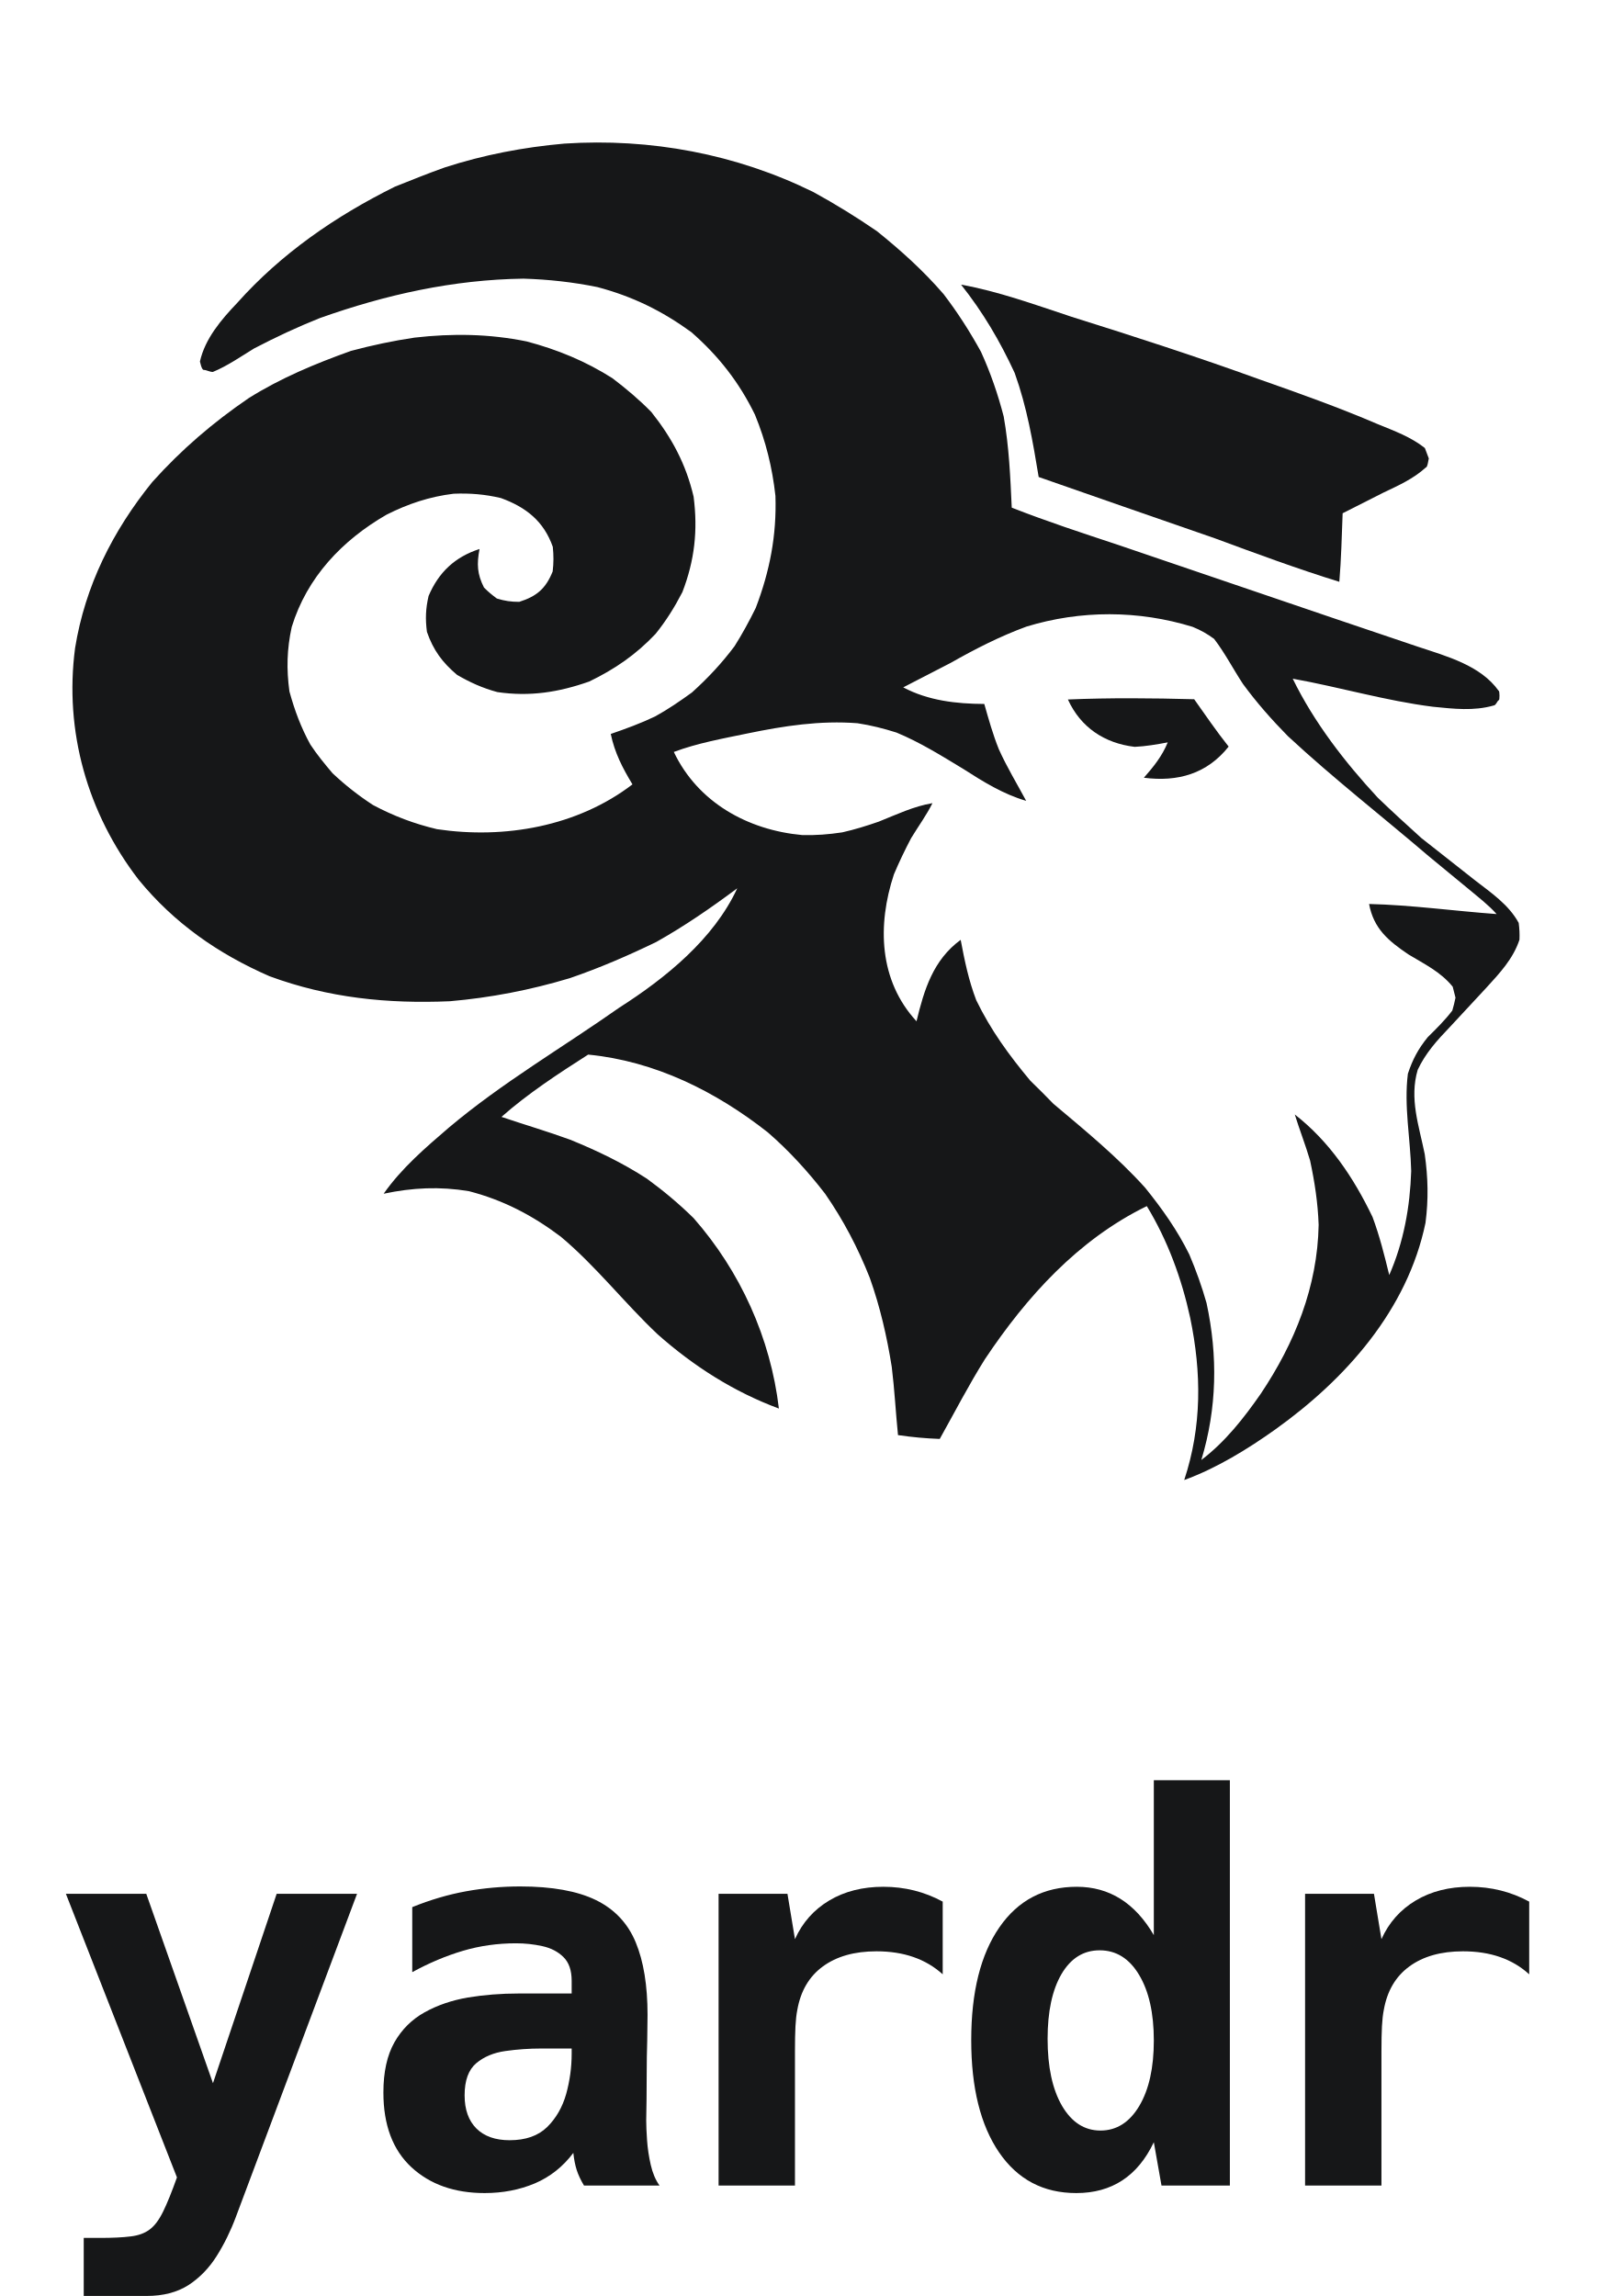
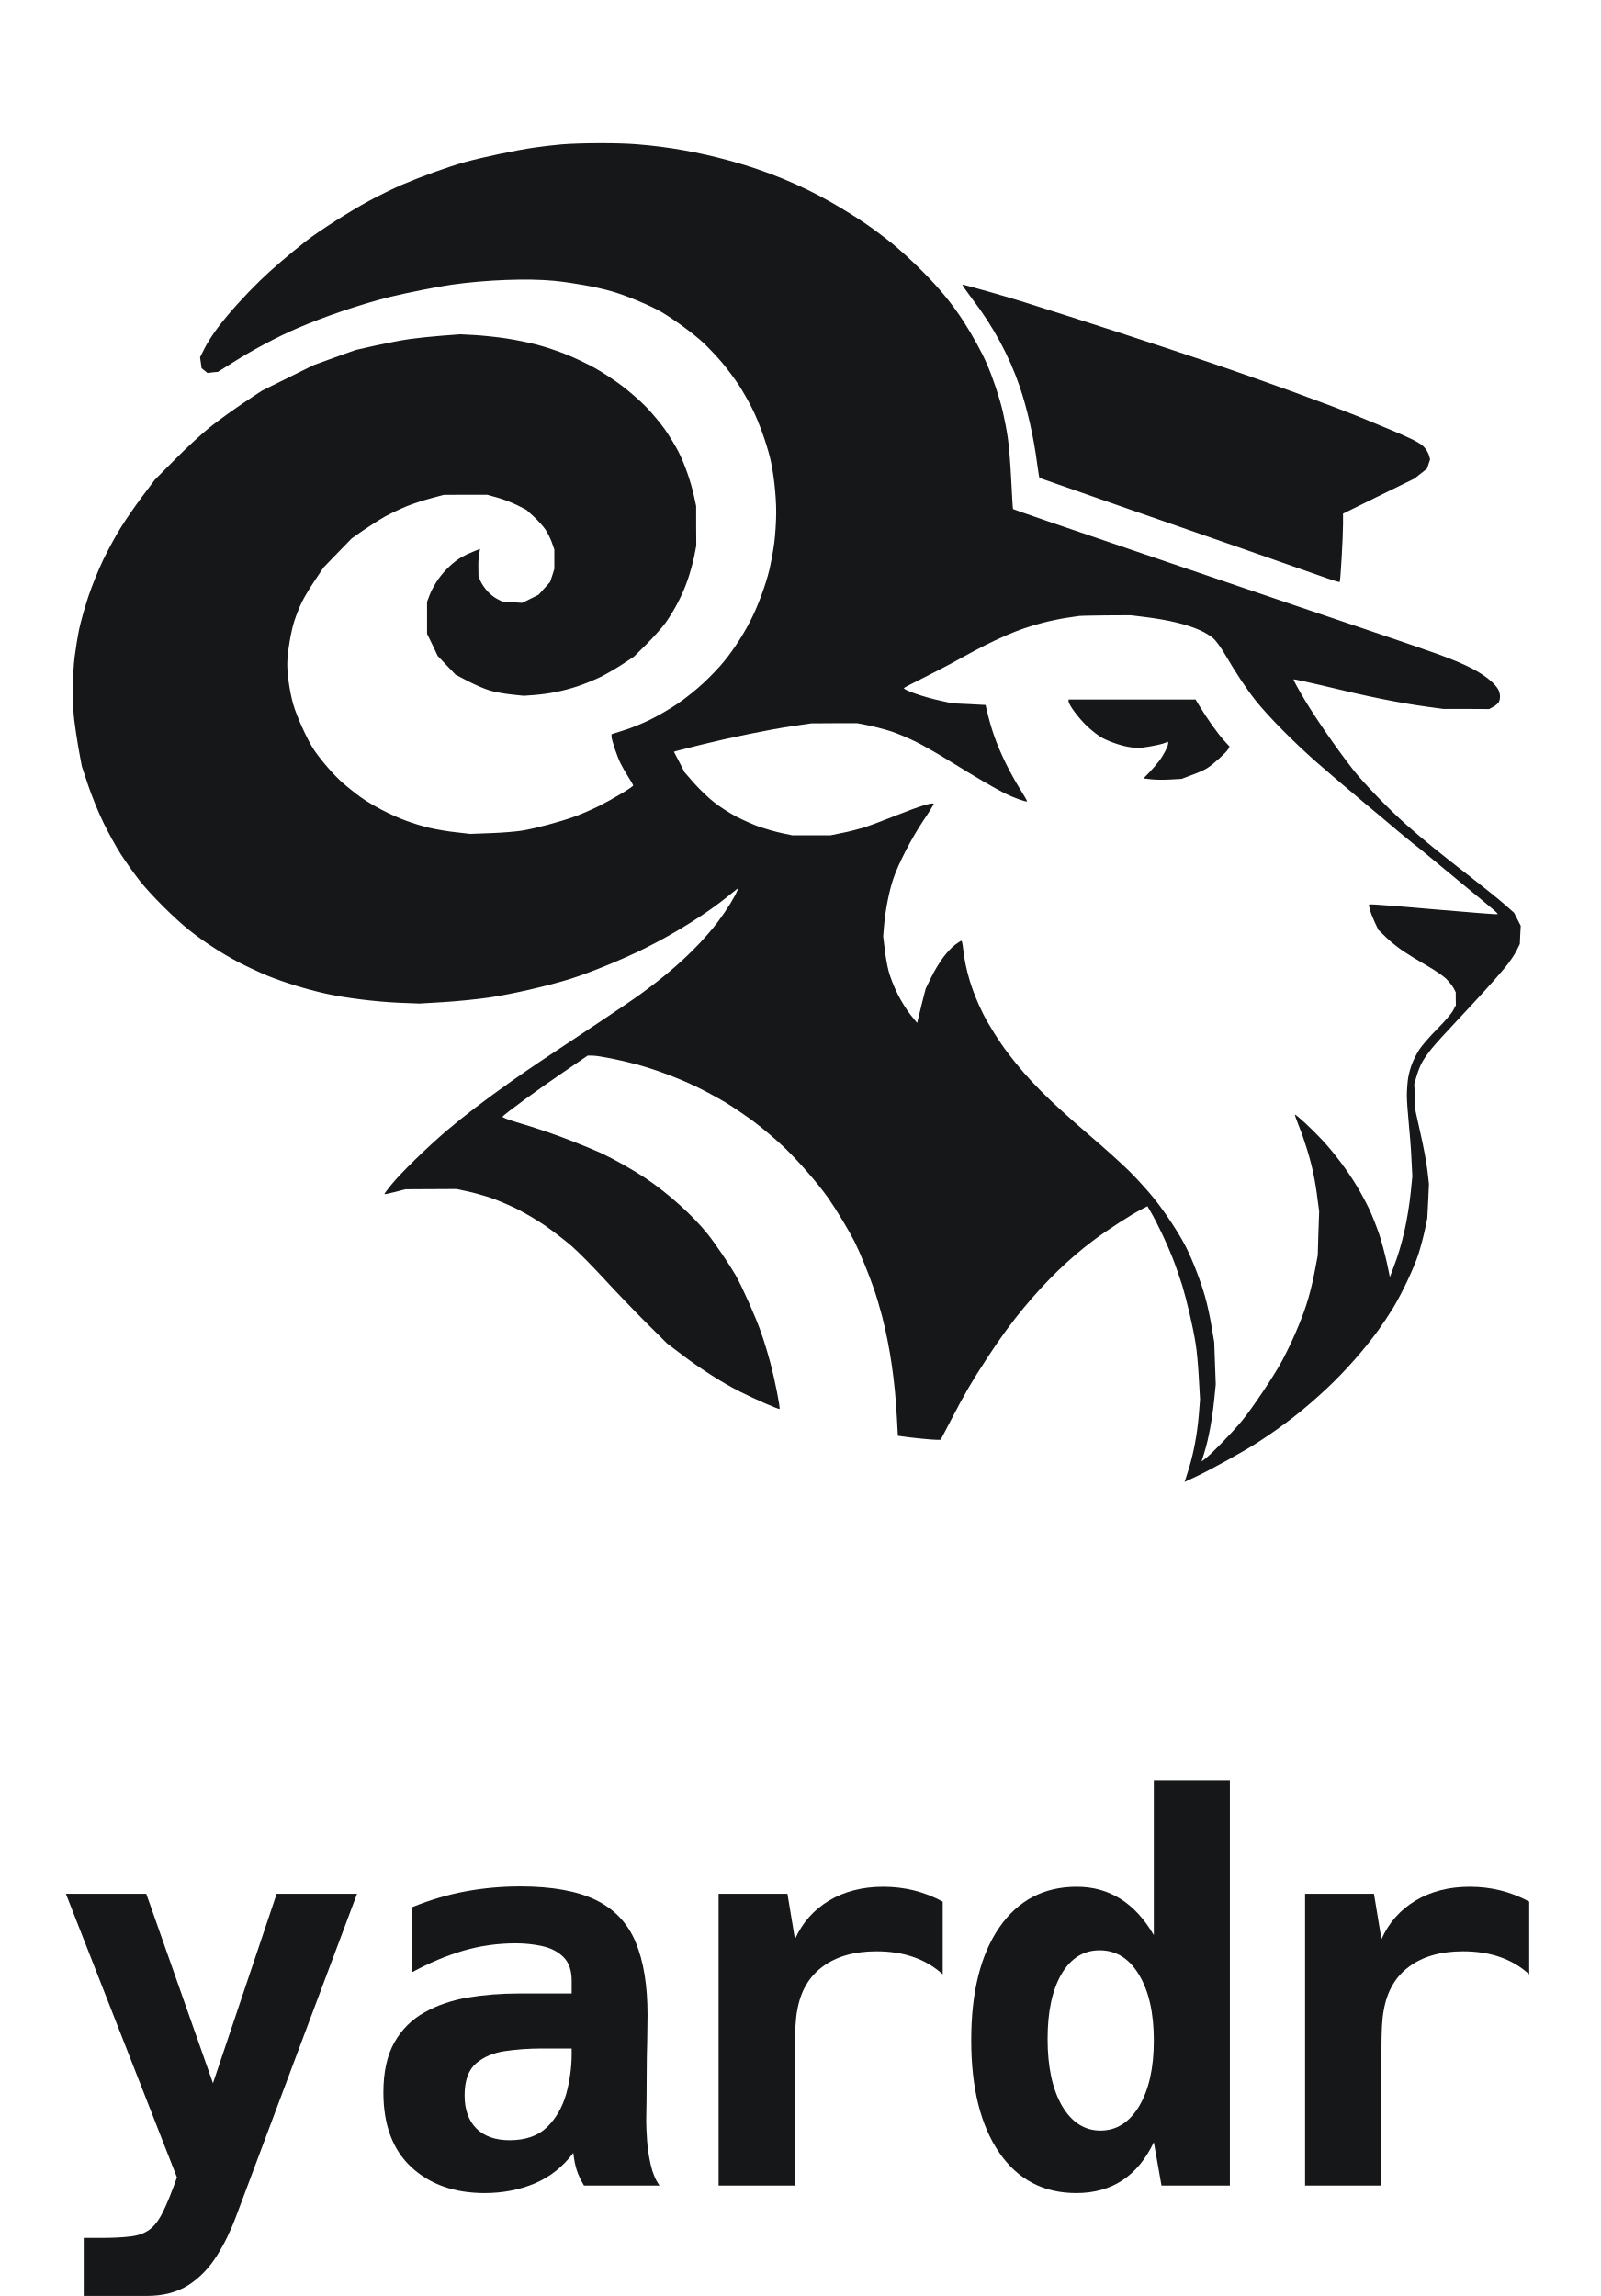
<svg xmlns="http://www.w3.org/2000/svg" viewBox="0.000 0.000 96.000 137.703" width="96.00" height="137.70">
  <g fill="#161718">
    <path d="M5.02 134.22H5.52H5.99Q7.13 134.22 7.83 134.13Q8.53 134.05 8.98 133.71Q9.42 133.38 9.78 132.64Q10.14 131.91 10.61 130.59L3.95 113.58H8.77L12.77 124.94L16.59 113.58H21.41L14.14 132.97Q13.67 134.23 12.99 135.31Q12.31 136.39 11.30 137.05Q10.28 137.70 8.80 137.70H5.02Z" />
    <path d="M29.06 131.53Q26.35 131.53 24.67 129.98Q22.99 128.42 22.99 125.50Q22.99 123.66 23.65 122.49Q24.31 121.33 25.46 120.69Q26.61 120.05 28.06 119.80Q29.52 119.56 31.11 119.56H34.28V118.80Q34.28 117.86 33.79 117.38Q33.30 116.89 32.52 116.72Q31.75 116.55 30.94 116.55Q29.28 116.55 27.76 117.00Q26.24 117.45 24.72 118.28V114.38Q26.35 113.72 27.95 113.43Q29.55 113.14 31.19 113.14Q34.06 113.14 35.74 113.96Q37.41 114.78 38.12 116.49Q38.83 118.20 38.83 120.84Q38.83 121.45 38.81 122.41Q38.78 123.36 38.78 124.31Q38.78 125.16 38.77 125.91Q38.75 126.66 38.75 127.17Q38.75 127.62 38.80 128.35Q38.85 129.08 39.02 129.83Q39.19 130.58 39.55 131.08H35.02Q34.72 130.58 34.58 130.14Q34.44 129.70 34.38 129.12Q33.45 130.36 32.07 130.95Q30.69 131.53 29.06 131.53ZM30.56 128.36Q32.00 128.36 32.81 127.57Q33.61 126.78 33.95 125.59Q34.28 124.39 34.28 123.17V122.86H32.45Q31.38 122.86 30.31 123.01Q29.25 123.16 28.56 123.74Q27.86 124.33 27.86 125.67Q27.86 126.95 28.57 127.66Q29.28 128.36 30.56 128.36Z" />
    <path d="M43.09 113.58H47.22L47.67 116.30Q48.34 114.81 49.73 113.98Q51.11 113.16 52.97 113.16Q54.89 113.16 56.53 114.05V118.41Q55.01 117.03 52.56 117.03Q50.58 117.03 49.34 117.94Q48.11 118.84 47.81 120.55Q47.73 120.95 47.70 121.53Q47.67 122.11 47.67 123.02V131.08H43.09Z" />
    <path d="M64.54 131.53Q61.58 131.53 59.91 129.09Q58.24 126.64 58.24 122.36Q58.24 118.03 59.93 115.59Q61.61 113.16 64.57 113.16Q67.50 113.16 69.19 116.06V106.77H73.75V131.08H69.65L69.19 128.48Q67.74 131.53 64.54 131.53ZM65.99 127.78Q67.44 127.78 68.32 126.30Q69.19 124.83 69.19 122.38Q69.19 119.92 68.31 118.45Q67.43 116.97 65.94 116.97Q64.49 116.97 63.65 118.40Q62.82 119.83 62.82 122.28Q62.82 124.80 63.68 126.29Q64.55 127.78 65.99 127.78Z" />
    <path d="M78.26 113.58H82.39L82.84 116.30Q83.51 114.81 84.90 113.98Q86.28 113.16 88.14 113.16Q90.06 113.16 91.70 114.05V118.41Q90.19 117.03 87.73 117.03Q85.75 117.03 84.51 117.94Q83.28 118.84 82.98 120.55Q82.90 120.95 82.87 121.53Q82.84 122.11 82.84 123.02V131.08H78.26Z" />
  </g>
  <svg x="0.000" y="0.000" width="96" height="96" viewBox="0 0 1254 1254">
-     <path fill="#161718" fill-rule="evenodd" d="M792.5 397.7 C819.7 408.4 847.8 417.6 875.6 426.8 L1046.9 485.1 L1110.8 506.7 C1133.1 514.1 1159.8 521.3 1173.9 541.2 C1174.8 541.2 1174.7 548.5 1174.1 548.5 C1173.1 548.5 1171.8 552.7 1170 552.7 C1154.3 557.2 1138.6 555.3 1122.5 553.7 C1085.2 549 1049.4 538.3 1012.6 531.7 C1029.2 565.8 1053.5 597.2 1079.2 624.9 C1090.4 635.7 1101.8 646.1 1113.3 656.5 L1155.7 689.9 C1168.4 699.7 1181.8 708.8 1189.6 723 C1190.2 727.7 1190.4 731.4 1190.2 736.2 C1185.2 751.3 1174.7 762.4 1164.1 774 L1135.5 804.8 C1125.6 815.1 1116.6 825.1 1110.5 838.1 C1103.8 860.7 1111.5 881.9 1116 904.2 C1118.6 922.5 1119 939.6 1116.6 958 C1102.5 1026.1 1054.2 1080.4 998.9 1119.9 C977 1135.5 952.8 1150.3 927.6 1159.5 C941.5 1117.4 941.2 1075.6 932.3 1032.5 C925.6 1001.7 914.7 971.9 898.3 944.9 C844.6 971.1 804.2 1015.8 771.5 1064.8 C758.7 1085.2 747.8 1106.4 736.1 1127.3 C725.1 1126.9 714.3 1125.9 703.4 1124.3 C701.6 1106.5 700.7 1088.6 698.5 1070.8 C694.7 1047 689.4 1023.9 681.3 1001.1 C672 977.6 660.7 956 646.3 935.2 C632.8 917.7 618.1 901.6 601.4 887.1 C560.6 855 513 831.3 460.7 826.2 C437.4 841.1 413.5 856.7 392.8 875 C410.8 881.1 428.9 886.4 446.7 892.9 C467.8 901.5 487.6 911 506.7 923.4 C519.7 932.9 531.8 943 543.3 954.3 C579.9 996 603.6 1048.2 610.1 1103.5 C574.8 1090.4 543.3 1070.3 515.2 1045.4 C489 1020.7 466.9 992 439.2 968.8 C417 952.1 394.3 940.2 367.3 933.2 C344.4 929.4 323.2 930.4 300.5 935.2 C314.5 915.2 333.3 899.1 351.7 883.3 C393.5 848.1 440.6 820.7 485.1 789.4 C521.4 766.2 559.1 735.7 577.5 695.9 C557 711.2 536.4 725.4 514 738 C491.9 748.7 469.7 758.3 446.4 766.3 C415.5 775.6 384.5 781.6 352.4 784.4 C303.6 786.5 257.2 781.8 211.1 764.8 C170.8 747.2 136.5 723.3 108.5 689.1 C68.5 637.1 50.2 572.9 58.8 507.7 C66.7 458.9 88.3 415.9 119.3 377.6 C142.1 352.2 166.7 331.1 194.8 311.9 C220 296.1 247 284.9 274.9 274.9 C291.4 270.5 307.8 267 324.7 264.5 C354.5 261.1 383.1 261.5 412.6 267.5 C436.7 273.9 458.6 282.9 479.7 296.3 C490.6 304.6 500.6 313 510.2 322.8 C526.4 343.2 537.3 363.6 543.3 389.1 C546.7 415.6 544.1 439 534.5 463.9 C528.4 475.7 521.8 486.3 513.5 496.6 C498.1 512.9 481.6 524.2 461.6 533.9 C437.5 542.4 414.9 545.9 389.6 542.2 C378.1 539.1 368.3 534.7 358 528.7 C346.5 519 339.4 509.4 334.4 495 C333.1 484.9 333.4 476.8 335.7 466.9 C343.6 448.3 356.4 436.3 375.6 430.1 C373.4 441.9 373.7 449.6 379.1 460.3 C382.5 463.7 385.4 466.1 389.2 468.9 C395.5 470.8 400.1 471.5 406.7 471.5 C420.4 467.2 427.5 461.1 432.9 447.7 C433.7 441 433.7 435.2 433 428.4 C425.9 408.3 412.1 397.4 392.4 390.2 C379.7 387.2 368.2 386.3 355.3 386.8 C336.4 389.1 319.7 394.7 302.8 403.2 C268.1 423.2 240.4 452.3 228.5 491.2 C224.7 508.5 224.3 524.3 226.7 541.7 C230.8 556.6 235.7 569.8 243.1 583.3 C248.4 591.3 254.3 598.5 260.5 605.8 C270.5 615.2 280.7 623.2 292.2 630.7 C308.4 639.3 324.5 645.4 342.3 649.6 C395.2 657.5 452.3 647.5 495.4 614.5 C487.6 601.6 481.5 589.8 478.4 575 C490.3 570.9 501.8 566.7 513.1 561.3 C523.3 555.7 532.6 549.3 542 542.5 C554.4 531.3 565.3 519.7 575.4 506.2 C581.5 496.5 586.9 486.6 592 476.2 C603 447.3 608.4 419.5 607.4 388.5 C604.9 366.1 599.9 345.8 591.4 325 C579 299.5 562.8 278.8 541.5 260.2 C518.5 243.5 495.5 232.2 467.9 224.9 C448.7 221 429.6 218.9 410 218.3 C354.9 219.1 302.3 230.8 250.5 249.2 C232.9 256.2 215.9 264.2 199 273 C188.4 279.5 178.1 286.7 166.7 291.4 C164.2 291.4 161.7 289.8 159.6 289.8 C157.8 289.8 156.7 283.2 156.6 283.2 C160.6 265.3 173.3 250.4 185.8 237.3 C220.4 198.5 262.9 169.3 309.2 146.3 C322.2 141.1 335.1 135.9 348.3 131.2 C378.8 121.3 410.2 115.3 442.1 112.5 C509.4 108.1 576.6 120.6 637.2 150.5 C654.4 159.9 670.7 170 686.9 181.1 C705.8 196.3 723.2 212 739.1 230.4 C750.1 244.8 759.6 259.6 768.4 275.6 C775.9 292.1 781.6 308.6 786.2 326.3 C790.4 350.1 791.4 373.6 792.5 397.7 Z M1172.3 716.1 C1139.1 713.7 1105.7 709 1072.4 708.2 C1076 727.5 1087.4 737 1103.2 747.7 C1115.9 755.4 1128.4 761.3 1137.9 773 C1138.6 775.8 1139.4 778.8 1140.1 781.6 C1139.4 785.1 1138.6 788.3 1137.6 791.7 C1131.8 799.3 1125.2 805.8 1118.4 812.5 C1110.9 821.7 1106.5 830 1102.8 841.2 C1099.6 866.5 1104.8 892 1105.4 917.4 C1104.5 945.4 1099.5 973.2 1088.2 998.9 C1084.4 983.4 1080.7 968.4 1075.1 953.4 C1060.3 922.6 1041.4 894.3 1014.2 873.1 C1017.9 885 1022.6 897 1026.2 909.2 C1029.8 926 1032.3 942.4 1032.9 959.6 C1032 1008.1 1014.2 1052.1 987.5 1092 C974.2 1111.1 959.6 1129.7 941 1143.8 C953.3 1103.2 954 1062.2 945.1 1020.9 C941.4 1007.8 936.9 995.3 931.6 982.8 C922.1 963.6 910.4 947.1 897 930.5 C875.3 906.4 849.8 885.5 825.1 864.7 C819.2 858.6 813.2 852.6 807.1 846.7 C790.4 826.7 776.1 807.1 764.7 783.6 C758.7 767.9 755.6 752.7 752.5 736.3 C731 752 723.9 775.2 717.9 800.1 C688.4 768.1 687.1 724.7 700.2 685 C704.3 675.3 708.8 665.9 713.7 656.6 C719.3 647.4 725.8 638.5 730.4 629.2 C715.6 631.7 702.3 638.1 688.3 643.7 C678.8 647 669.5 649.9 659.7 652.1 C649.1 653.7 639 654.5 628.3 654.2 C585.7 650.3 546.6 628.6 527.8 589.1 C546.2 582.2 566.2 578.6 585.5 574.6 C614 568.7 642.5 564.3 671.7 566.6 C682.2 568.2 692.1 570.7 702.2 573.9 C720.8 581.6 737.5 592.1 754.7 602.5 C770.1 612.4 786.1 622.3 803.8 627.4 C796.6 614 788.7 601 782.4 587 C777.7 575.3 774.4 563.5 771 551.5 C749 551.4 727.1 548.9 707.5 538.5 L744.7 519.3 C763.9 508.4 783.3 498.5 804 490.9 C846.5 477.9 891.8 478 934.2 491.1 C940.6 493.7 945.5 496.5 951 500.5 C959.5 511.6 965.9 524.1 973.6 535.8 C984.3 550.4 996.1 563.8 1008.8 576.7 C1044.3 609.7 1082.6 639.5 1119.4 671 L1150.6 696.7 C1158.1 703 1166 709 1172.3 716.1 Z" />
-     <path fill="#161718" d="M752.8 223 C781.8 228.2 810.7 238.7 838.8 248 C888.2 263.5 937.7 279.5 986.5 297.2 C1017.5 308.1 1048.7 319.2 1079 332.2 C1092.1 337.6 1105 342.2 1116.1 351 C1117.1 353.7 1118.2 356.6 1119.2 359.2 C1119 359.2 1118.3 366.2 1116.9 366.2 C1107.1 375.1 1095.7 380.2 1083.7 385.9 L1051.7 402.1 C1051 420 1050.6 438 1049.1 455.8 C1016.4 445.7 984 433.7 951.8 421.8 L879.8 396.8 L813.6 373.7 C809 345.8 804.4 318.9 794.8 292.2 C783.2 267.1 770 244.7 752.8 223 Z" />
-     <path fill="#161718" d="M836.5 548 C869.3 546.6 902.6 546.9 935.4 547.8 C944.3 560.3 952.9 573 962.4 584.9 C945.4 606.3 922.5 612.7 896 609.3 C903.7 600.5 910.2 592.5 914.7 581.6 C906.1 583.2 897.6 584.7 888.8 585.1 C865.1 582.3 846.4 569.8 836.5 548 Z" />
+     <path fill="#161718" fill-rule="evenodd" d="M440 113.1 C434.2 113.6 424.6 114.7 418.5 115.6 C404 117.7 378.3 123.1 364.2 127 C351 130.7 331.2 137.8 314.7 144.8 C308.3 147.6 296.7 153.2 289 157.4 C274.2 165.4 250.2 180.7 239.9 188.7 C227.1 198.7 212.2 211.5 203.8 219.7 C191.4 231.8 179.4 245.1 171.1 256 C167.1 261.2 162.3 268.7 160.3 272.7 L156.7 279.9 L157.3 284.2 L157.9 288.5 L160.2 290.3 L162.5 292.2 L166.6 291.7 L170.7 291.3 L184.6 282.6 C199.1 273.5 218.3 263.4 232.3 257.4 C254.2 247.9 283 238.2 305.5 232.6 C317.6 229.6 343.7 224.4 354 223 C380.6 219.2 413.7 218 434.1 220 C448.7 221.5 466.7 224.7 478.7 228.1 C490.4 231.4 509.4 239.3 518.4 244.6 C529.1 251 544 262 551.3 268.9 C555.1 272.5 561.6 279.4 565.6 284.1 C569.6 288.8 575.6 296.9 579 302.1 C582.3 307.3 587 315.5 589.4 320.5 C594.3 330.4 600 346.1 603 357.9 C605.9 369.4 608 387.6 608 401.5 C608 408.3 607.3 419 606.5 425.2 C605.7 431.4 603.9 441 602.6 446.6 C599.7 458.4 593.8 474.4 588.5 484.9 C583 496 575 508.5 567.5 517.7 C563.9 522.3 556.5 530 551.1 535 C545.8 540 536.7 547.3 530.9 551.2 C525.2 555.1 515.6 560.7 509.5 563.7 C503.5 566.7 494.1 570.5 488.8 572.1 L479 575.2 L479 577 C479 579.5 483.6 593.4 486.2 598.3 C487.3 600.6 490 605.2 492.1 608.6 C494.3 612 496 615 496 615.3 C496 616.4 480.2 625.9 469.5 631.3 C463.5 634.3 454.5 638.2 449.6 639.9 C437.8 644.1 419.7 648.9 409.1 650.7 C404.4 651.5 393.2 652.4 384.4 652.7 L368.3 653.3 L357 652 C350.7 651.4 341.4 649.7 336.1 648.5 C330.8 647.2 322.8 644.8 318.4 643.1 C306.5 638.8 291.6 631 282.6 624.6 C278.3 621.5 271.8 616.3 268.3 613.2 C261.6 607.3 251.9 596.2 246.1 587.7 C241 580.2 232.4 561.4 229.6 551.5 C226.9 541.8 225 528.8 225 520.2 C225 511.8 227.8 494.8 230.6 486.3 C232 482 234.5 475.7 236.2 472.2 C237.8 468.7 242.4 461.1 246.3 455.2 L253.4 444.6 L264.4 433.2 L275.5 421.8 L284.5 415.5 C289.5 412.1 297.1 407.2 301.5 404.7 C305.9 402.3 313.7 398.6 318.8 396.5 C323.9 394.5 332.5 391.7 337.8 390.3 L347.5 387.7 L364.5 387.6 L381.5 387.6 L389.5 389.8 C393.9 391 400.9 393.7 405 395.7 L412.4 399.5 L418.3 404.9 C421.5 407.9 425.5 412.3 427.2 414.8 C428.8 417.2 431.1 421.7 432.2 424.8 L434.2 430.5 L434.2 438.1 L434.2 445.7 L432.6 450.8 L430.9 455.9 L426.4 460.9 L421.9 465.9 L415.5 469.1 L409 472.3 L401.3 471.8 L393.5 471.3 L389.4 469.2 C387.2 468.1 383.7 465.3 381.7 463.1 C379.7 460.9 377.3 457.3 376.4 455.3 L374.8 451.5 L374.7 445 C374.6 441.4 374.8 436.6 375.3 434.3 L376 430 L370.8 432.1 C367.9 433.2 363.7 435.2 361.5 436.5 C355.3 440.1 348.4 446.6 343.4 453.6 C340.9 457.1 337.9 462.5 336.7 465.7 L334.5 471.5 L334.5 484 L334.5 496.5 L338.7 505.1 L342.8 513.8 L349.8 521.2 L356.9 528.6 L366.7 533.7 C372.1 536.5 379.5 539.7 383.2 540.8 C386.8 542 394.4 543.4 400 544 L410.2 545.1 L418.3 544.5 C429.8 543.6 440.9 541.4 452 537.8 C457.2 536.1 465.6 532.7 470.5 530.3 C475.5 527.8 483.3 523.2 488 520.1 L496.5 514.5 L506.6 504.5 C512.1 499 518.8 491.4 521.5 487.7 C528.5 477.7 534.7 465.8 538.5 454.7 C540.4 449.4 542.7 441 543.7 436.2 L545.4 427.5 L545.3 412 L545.3 396.5 L543.6 388.6 C541.1 377.2 536.4 363.8 531.5 354 C529.1 349.3 524.3 341.5 520.9 336.5 C517.4 331.6 510.9 323.8 506.5 319.2 C502.1 314.6 493.6 307.1 487.5 302.5 C481.5 297.9 471.6 291.4 465.6 288.1 C459.6 284.8 449.7 280.1 443.6 277.7 C437.5 275.2 427.3 271.8 420.9 270.1 C414.6 268.4 403.6 266.2 396.4 265.1 C389.3 264 378.3 262.9 372 262.5 L360.5 261.9 L346 263 C338 263.6 326.8 264.8 321 265.6 C315.2 266.4 303.3 268.7 294.5 270.6 L278.5 274.2 L262 280.1 L245.5 286.1 L225.3 296.1 L205.1 306.1 L190.3 315.9 C182.2 321.4 170.6 329.7 164.5 334.6 C158.5 339.4 146.2 350.6 137.4 359.6 L121.3 375.8 L111.3 389.1 C105.8 396.5 98.2 407.4 94.5 413.5 C90.7 419.5 84.6 430.8 80.8 438.6 C77.1 446.3 71.8 459.4 69.1 467.6 C66.4 475.8 63.2 487.2 62 492.9 C60.8 498.7 59.2 508.6 58.4 514.9 C56.8 528.9 56.6 550.6 58.1 563.8 C58.7 569.1 60.3 579.5 61.6 586.9 L64.1 600.4 L69.1 615.4 C71.9 623.7 77.2 636.8 81 644.5 C84.7 652.2 90.8 663.2 94.5 669 C98.2 674.7 104.7 684 109.1 689.6 C117.9 700.8 136.3 719.2 148.2 728.7 C159.4 737.6 173.8 747 187 753.9 C193.3 757.2 203.5 761.9 209.5 764.4 C222.7 769.7 239.4 774.9 255 778.4 C270.5 781.8 294.1 784.8 313 785.6 L328.5 786.2 L347 785.1 C357.2 784.5 373.4 782.9 383 781.5 C400.8 778.9 429.9 772.2 447 766.8 C462.8 761.8 488.6 751.2 505 743 C529.1 731 554.2 715.3 570.9 701.6 L578.4 695.6 L577.6 697.5 C575.8 702.3 569.3 712.8 562.3 722.2 C558.1 727.9 549.5 737.7 543.1 744 C531.2 755.9 518.6 766.5 502 778.6 C496.8 782.4 481.7 792.7 468.5 801.4 C426.3 829.3 414.8 837.1 401 846.8 C379.3 862.1 362.4 875.1 349.5 886.1 C333.9 899.5 314.3 918.6 306.8 927.8 C303.5 931.8 300.9 935.3 301.1 935.5 C301.3 935.7 305.1 934.9 309.5 933.8 L317.5 931.7 L337.5 931.6 L357.5 931.5 L366 933.3 C370.7 934.3 378.6 936.5 383.5 938.1 C388.5 939.7 397.9 943.7 404.5 946.9 C411.1 950.2 421.5 956.3 427.7 960.7 C433.9 965 443 972.1 448.1 976.5 C453.1 980.9 464.5 992.4 473.3 1002 C482.1 1011.6 496.8 1026.9 505.9 1036 L522.5 1052.5 L534.8 1061.8 C548.9 1072.5 566.5 1083.7 579.5 1090.2 C591 1096 610 1104.3 610.6 1103.8 C611.3 1103 606.9 1080.8 603.5 1068 C601.7 1061.1 598.4 1050.2 596.1 1043.8 C592.3 1032.6 581.6 1008.6 576.2 999 C571.6 991 559.9 973.7 554.1 966.5 C542.4 952 523.5 935 505.8 923.1 C495.6 916.3 481 908.1 470.3 903.1 C465.4 900.9 455.2 896.7 447.5 893.7 C433.2 888.2 422.8 884.6 403.8 878.9 C397.9 877.2 393.3 875.3 393.6 874.9 C394.6 873.1 421.7 853.3 440.7 840.4 L460.3 827 L464 827 C468.7 827 485.4 830.3 498 833.7 C512.1 837.4 530.9 844.4 544.7 851 C551.4 854.2 562 859.9 568.2 863.6 C574.4 867.4 584.9 874.5 591.4 879.4 C598 884.4 608.2 893.1 614.2 898.8 C625.6 909.8 640.4 926.8 648.7 938.5 C654.8 947.2 664.9 963.9 669.4 972.8 C673.7 981.4 680.9 999 684.8 1010.5 C686.5 1015.4 689.3 1024.9 691 1031.4 C697.2 1055.7 701.1 1082.3 702.6 1111.7 L703.3 1124.8 L707.4 1125.4 C714.1 1126.4 730.3 1128 733.7 1128 L736.8 1128 L745.4 1111.6 C755.5 1092.1 761.4 1082 772.8 1064.6 C782.7 1049.3 792.6 1035.7 802.4 1024 C820 1002.9 837.2 986.3 856 972.1 C867.2 963.7 886.2 951.4 894.7 947.1 L898.8 945 L901.3 949.3 C906.3 957.8 913.9 973.8 918.3 985 C920.8 991.3 924.2 1001.2 926 1006.9 C929.6 1018.8 934.4 1039.2 936.5 1052.4 C937.4 1057.4 938.5 1069.3 939 1078.9 L940 1096.3 L939 1108.9 C937.7 1123.7 935.1 1137.7 931.5 1149.6 C930.1 1154.2 928.7 1158.7 928.4 1159.5 L927.8 1161 L936.2 1157.1 C948.4 1151.4 974 1137.3 985.7 1129.7 C1006 1116.5 1022.2 1103.9 1040.3 1086.8 C1053.7 1074.2 1069.4 1056.4 1079.8 1041.9 C1083.2 1037.2 1088.3 1029.5 1091.1 1024.9 C1098.3 1013 1107.2 994.1 1110.9 983 C1112.6 977.8 1114.9 969.2 1116 964 L1118 954.5 L1118.7 941 L1119.3 927.5 L1118.1 917 C1117.4 911.2 1115.1 898.4 1112.8 888.5 L1108.8 870.5 L1108.3 859.9 L1107.8 849.3 L1109.5 843.5 C1110.4 840.2 1112.2 835.5 1113.5 833 C1114.8 830.4 1118.4 825.2 1121.5 821.4 C1124.6 817.6 1133.3 808 1140.9 800 C1158.4 781.4 1171 767.5 1178.9 758 C1182.3 753.9 1186.3 748 1187.8 745 L1190.5 739.5 L1190.8 732.4 L1191.2 725.3 L1188.6 720.2 L1186 715.1 L1178.3 708.3 C1174 704.5 1162.4 695.2 1152.5 687.5 C1127.2 667.9 1115.3 658.2 1101.9 646.4 C1087.9 634 1068 613.4 1059.6 602.6 C1047.2 586.7 1031.2 563.6 1022.1 548.5 C1017 539.9 1013 532.7 1013.3 532.3 C1013.6 532 1023.3 534.1 1034.7 536.8 C1070.3 545.5 1095.4 550.6 1118 553.7 L1130.5 555.4 L1148.5 555.4 L1166.5 555.5 L1169.7 553.7 C1171.5 552.8 1173.4 551.1 1174 550.1 C1175.4 547.4 1175.3 543.4 1173.6 540.2 C1172.8 538.7 1170.7 536.1 1168.8 534.4 C1160.6 526.8 1148.5 520.5 1126.4 512.5 C1119.4 509.9 1097.1 502.3 1077 495.5 C1042.8 484 1002.3 470.2 890 432 C830.2 411.7 793.9 399.2 793.5 398.8 C793.3 398.6 792.7 388.4 792.1 376 C791.5 363.6 790.3 348.8 789.4 343 C788.6 337.2 786.8 328 785.5 322.5 C782.9 311.4 777.9 296.3 773 285.1 C769.2 276.1 761.8 262.8 754.7 251.7 C745.7 237.9 736.1 226.1 722.5 212.5 C715.4 205.3 704.8 195.6 699 190.9 C693.2 186.2 683.5 178.9 677.4 174.8 C671.4 170.6 659.5 163.3 651.1 158.5 C627.4 144.9 600.1 133.7 572.4 126.1 C546.8 119.1 523.7 115 498.6 113 C483.7 111.8 455.2 111.9 440 113.1 Z M897 483.4 C916 485.8 929.9 489.2 940.5 494 C943.8 495.5 948.2 498.2 950.3 500 C952.4 501.8 956.6 507.6 959.7 512.9 C968.1 527.3 976.9 540.6 984.1 549.5 C993.7 561.5 1013.6 581.6 1031 596.9 C1039.5 604.4 1056 618.4 1067.5 628 C1079.1 637.6 1091.4 648 1095 651.1 C1098.6 654.1 1103.8 658.4 1106.6 660.6 C1109.4 662.7 1114.4 666.7 1117.7 669.5 C1121 672.2 1133.5 682.6 1145.5 692.5 C1172.5 714.7 1173.6 715.7 1173 716.2 C1172.7 716.5 1150.5 714.7 1123.5 712.4 C1096.6 710 1074 708.3 1073.3 708.5 L1072.2 708.9 L1073 712.4 C1073.4 714.3 1075.1 718.7 1076.7 722.2 L1079.7 728.5 L1085.7 734.3 C1088.9 737.5 1095 742.3 1099.1 745.1 C1103.1 747.8 1111.4 752.9 1117.4 756.3 C1123.4 759.7 1130.2 764.4 1132.6 766.6 C1134.9 768.9 1137.6 772.3 1138.6 774.1 L1140.3 777.4 L1140.3 782.5 L1140.4 787.5 L1138.2 791.6 C1137.1 793.9 1131.5 800.4 1125.8 806.1 C1120.1 811.8 1113.9 819 1111.9 822 C1109.9 825 1107.4 830 1106.2 833 C1105 836 1103.5 841.2 1103 844.5 C1102.5 847.8 1102 853.9 1102 858 C1102 862.1 1102.7 872 1103.5 880 C1104.3 888 1105.3 900.6 1105.6 908 L1106.3 921.5 L1105.1 933.5 C1102.8 955.3 1098.3 975.5 1091.7 992.5 L1088.7 1000.5 L1086.3 989.1 C1084.9 982.8 1082.3 972.9 1080.4 967.1 C1078.4 961.3 1074.9 952.3 1072.5 947.2 C1070.1 942.1 1065.7 934 1062.8 929.2 C1055.5 917 1044.9 903 1035.6 893 C1027.5 884.3 1015 872.7 1014.3 873.3 C1014.2 873.5 1015.5 877.4 1017.4 882.1 C1022 893.6 1026.6 908.6 1028.9 920 C1030 925.2 1031.4 933.9 1032 939.3 L1033.3 949 L1032.7 966.3 L1032.2 983.5 L1029.6 997.2 C1028.2 1004.8 1025.3 1016.2 1023.1 1022.7 C1018.9 1035.6 1011.4 1052.7 1004.3 1066 C998 1077.8 980.5 1103.9 972.5 1113.5 C964.9 1122.6 950.3 1137.7 944.9 1142.1 L941.2 1145 L943.6 1137.2 C946.6 1127.6 949.5 1112.1 951.1 1096.5 L952.3 1084.5 L951.7 1068 L951.1 1051.5 L949 1039 C947.9 1032.1 945.6 1021.6 943.9 1015.7 C940.6 1004 934.2 987.3 929 977 C923.7 966.5 912.7 949.8 903.9 938.8 C899.3 933.1 890.9 923.8 885.1 918 C879.3 912.2 865.1 899.4 853.5 889.5 C820.7 861.3 805.6 846.1 789.9 825.5 C782.8 816.3 774.7 803.4 770 794.1 C761.4 776.8 756.3 760.3 754.4 743.2 C754.1 739.8 753.4 737 753.1 737 C752.7 737 750.5 738.4 748.2 740.1 C745.9 741.7 741.8 746.1 739 749.8 C736.2 753.5 731.9 760.5 729.5 765.5 L725.1 774.5 L722.4 785 C721 790.8 719.5 796.8 719.1 798.5 L718.4 801.4 L713.2 795 C710.3 791.4 705.7 784 703 778.5 C700.2 773 697.2 765.1 696.1 761 C695 756.9 693.6 749 693 743.5 L691.8 733.5 L692.5 725 C693.4 713.7 696.4 698.4 699.5 689.1 C703.5 676.9 714.1 656.5 723.3 642.8 C728 635.9 731.6 630 731.4 629.7 C730.2 628.5 720 631.7 703.1 638.4 C692.9 642.5 680.8 647 676.4 648.4 C671.9 649.7 664.3 651.7 659.4 652.6 L650.5 654.4 L635.5 654.4 L620.5 654.4 L612 652.6 C607.3 651.6 599.7 649.4 595 647.8 C590.3 646.2 582.1 642.5 576.8 639.8 C571.5 637 563.5 631.9 559.2 628.4 C554.8 625 547.9 618.3 543.7 613.6 L536.2 605 L532.1 597 L527.9 589 L529.2 588.5 C529.9 588.3 538.6 586.1 548.5 583.6 C572 577.8 601.8 571.7 620.5 568.9 L635.5 566.7 L653.5 566.6 L671.5 566.6 L680.3 568.3 C685.1 569.3 693.1 571.4 698.1 573 C703 574.6 711.9 578.4 717.8 581.3 C723.7 584.3 735.3 590.9 743.5 596 C763 608.1 778.9 617.4 787 621.5 C793.6 624.8 803.8 628.5 804.5 627.8 C804.7 627.6 802.2 623.2 798.9 618 C795.6 612.8 790.5 603.5 787.6 597.5 C780.5 583 776.2 570.7 772.6 554.9 L772 552.3 L759 551.6 L745.9 551 L736.5 548.9 C723.8 546.2 708 540.7 708 539.1 C708 538.8 714.7 535.3 722.8 531.3 C730.9 527.3 744 520.5 752 516 C779.9 500.5 797.6 492.8 816.5 488 C822.6 486.4 830.9 484.7 835 484.1 C839.1 483.5 843.6 482.8 845 482.6 C846.4 482.4 856.1 482.2 866.5 482.1 L885.6 482 L897 483.4 Z M837 549.3 C837 552.1 844.9 562.7 851.8 569.2 C855.8 572.9 861.1 577 863.8 578.3 C870.7 581.8 879.7 584.7 886.2 585.5 L892 586.1 L899.6 585 C903.8 584.3 909 583.2 911.1 582.5 L915 581.1 L915 582.6 C915 584.7 911.3 591.8 907.7 596.5 C906 598.7 902.7 602.6 900.2 605.2 L895.7 609.8 L901.5 610.5 C904.7 610.9 911.4 611 916.4 610.7 L925.5 610.2 L933.5 607.2 C938 605.6 943.4 603.2 945.6 601.8 C950.5 598.7 960.7 589.4 962.1 586.8 L963.1 584.9 L958.5 579.8 C953.6 574.4 945.3 562.6 939.8 553.5 L936.5 548 L886.8 548 L837 548 L837 549.3 Z M761.5 234.1 C778.1 255.8 790.5 278.9 798.6 302.5 C804.6 320 809.7 342.3 812.4 363.3 C813.2 369.3 814 374.3 814.2 374.4 C814.3 374.5 846.5 385.7 885.5 399.3 C949 421.3 1013.9 444 1039.7 453.1 C1044.8 454.9 1049.1 456.2 1049.4 455.9 C1050 455.3 1052 420.5 1052 410.5 L1052 402.4 L1080 388.6 L1108 374.9 L1112.9 371 L1117.8 367.1 L1119 363.5 L1120.2 359.9 L1119.5 357.2 C1119.1 355.7 1117.8 353.1 1116.5 351.4 C1112.9 346.7 1106.6 343.7 1066.5 327.3 C1043.3 317.8 989.3 298.1 948.5 284.3 C905.4 269.7 847.7 251 801.9 236.6 C787.6 232.1 755.4 223 753.9 223 C753.4 223 756.9 228 761.5 234.1 Z" />
  </svg>
</svg>
